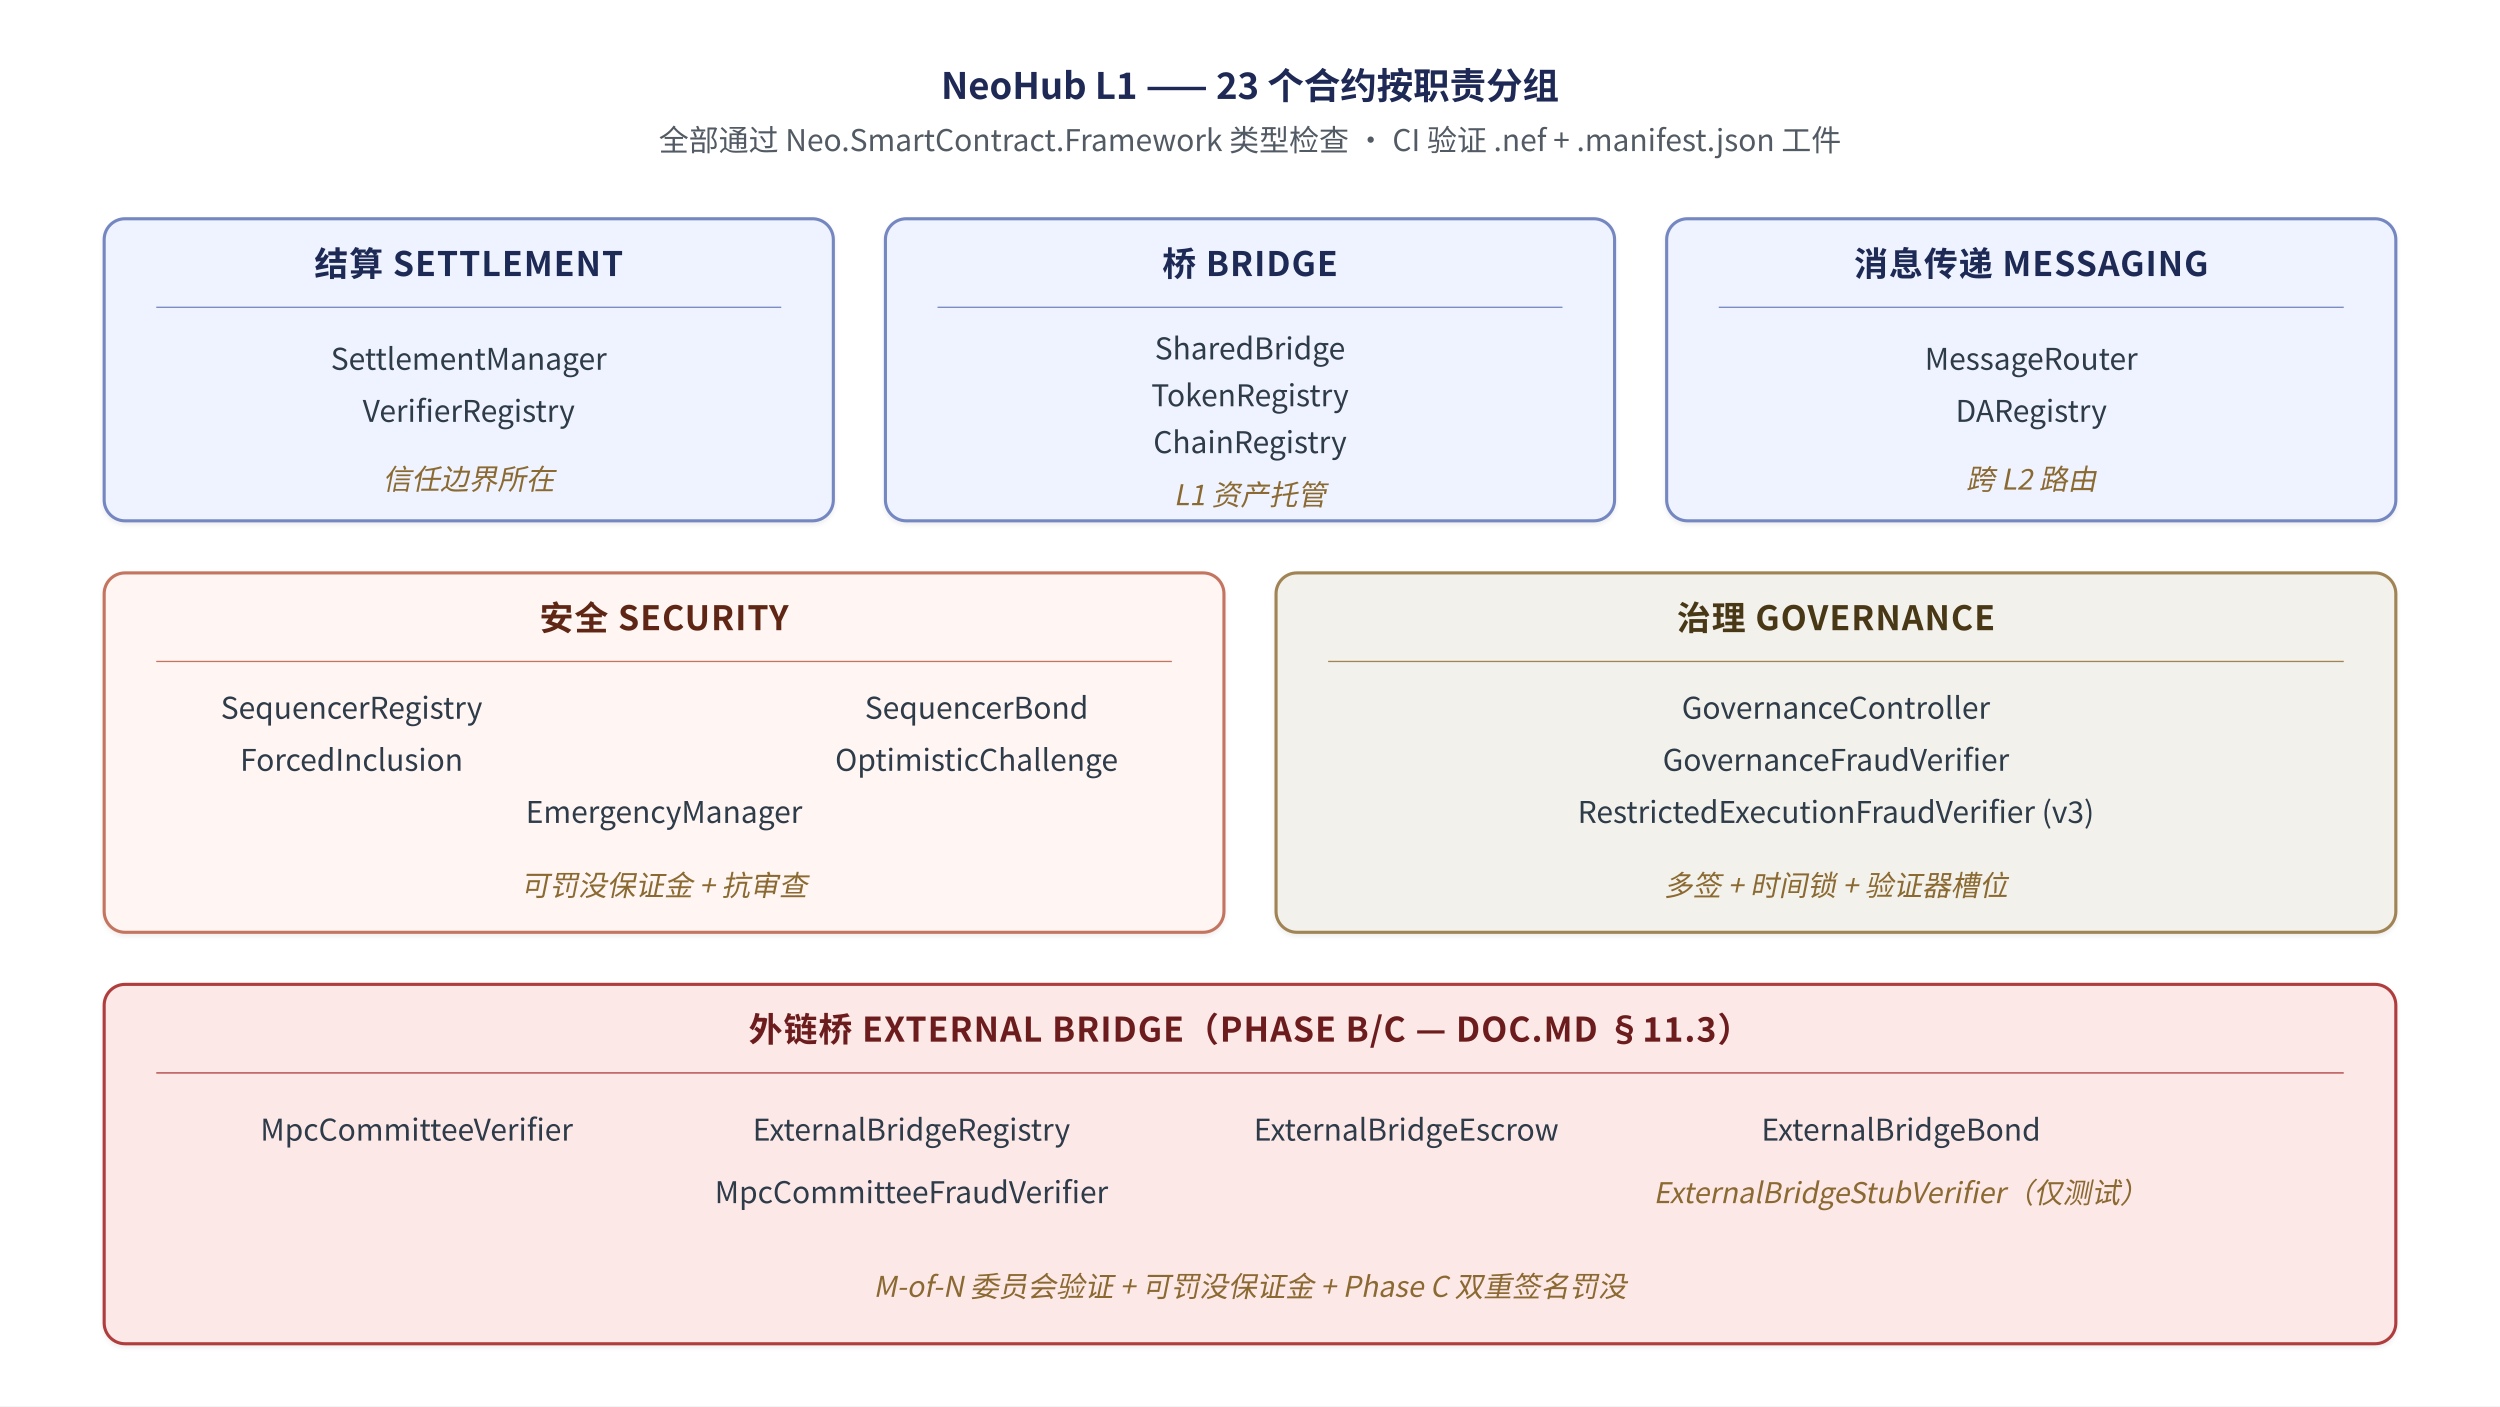
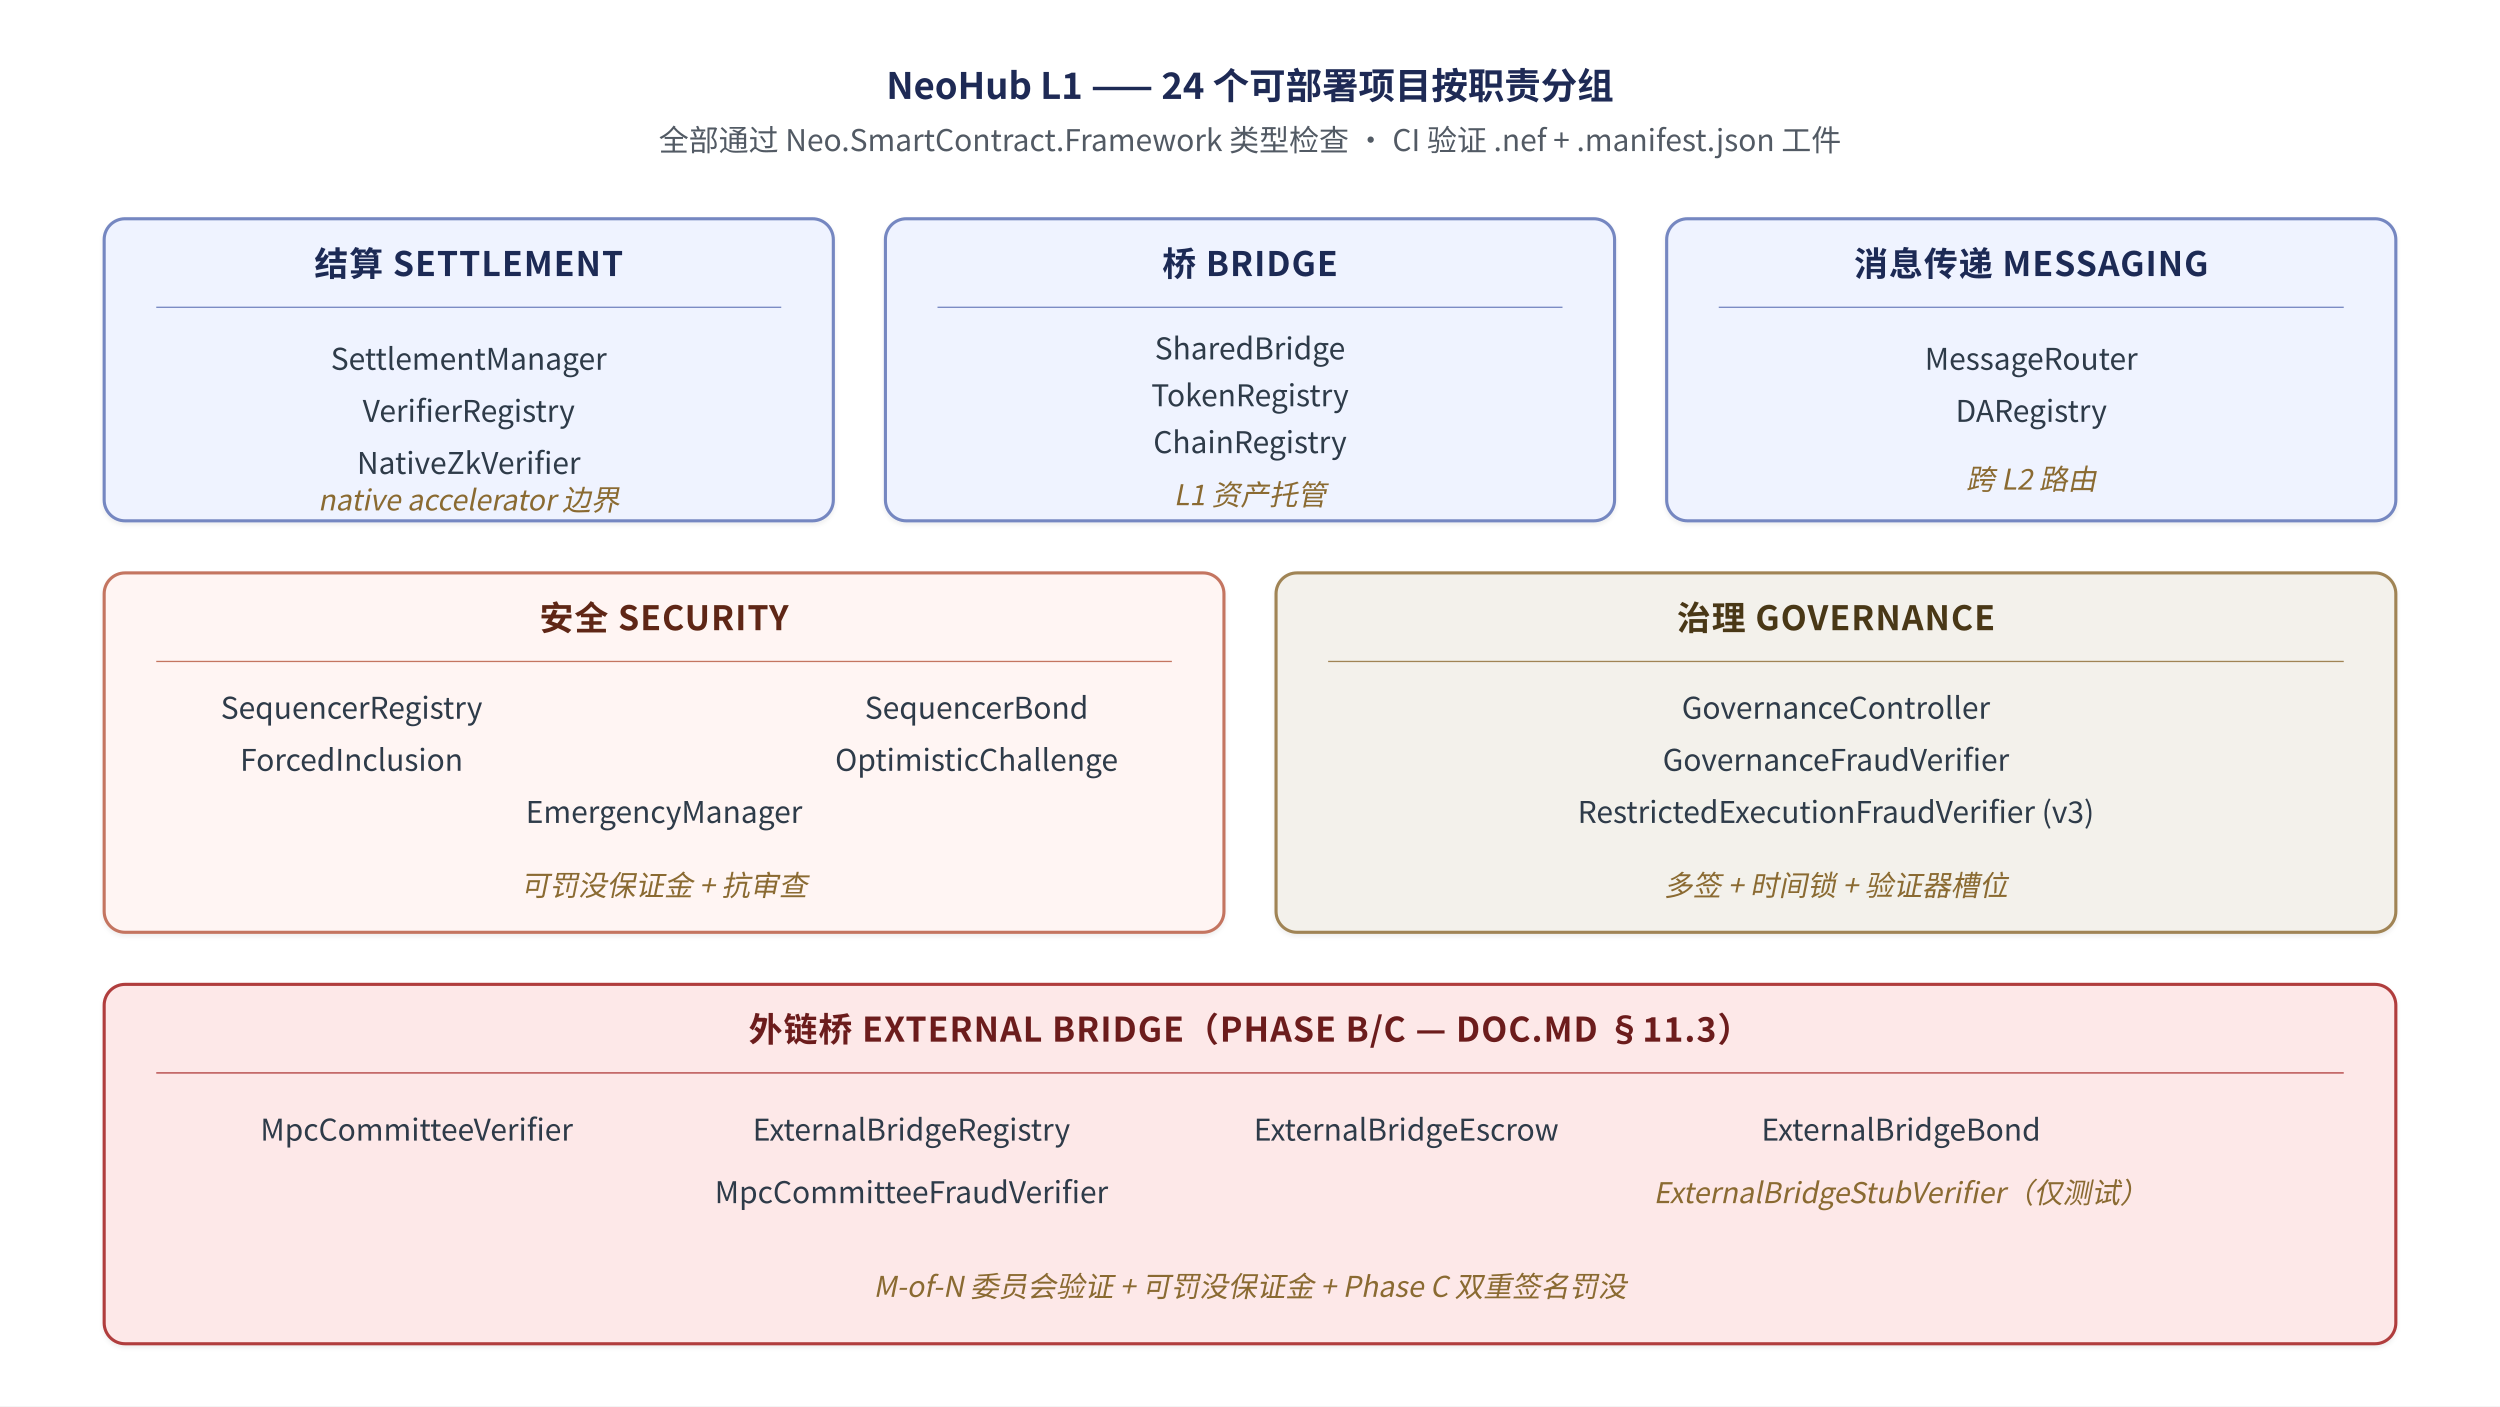
<svg xmlns="http://www.w3.org/2000/svg" viewBox="0 0 960 540" font-family="'Noto Sans CJK SC', 'Source Han Sans SC', 'WenQuanYi Zen Hei', 'Microsoft YaHei', sans-serif" role="img" aria-labelledby="title desc">
  <defs>
    <filter id="card" x="-2%" y="-3%" width="104%" height="106%">
      <feDropShadow dx="0" dy="1" stdDeviation="0.9" flood-color="#000000" flood-opacity="0.07" />
    </filter>
    <style>
      .grp-title  { font-size: 13px; font-weight: 700; letter-spacing: 0.4px; }
      .item       { font-size: 11.5px; fill: #2d3a48; }
      .item-stub  { font-size: 11px; fill: #8a6a30; font-style: italic; }
      .header     { font-size: 14px; font-weight: 700; }
      .subheader  { font-size: 11.5px; fill: #525a64; }
    </style>
  </defs>
  <rect width="960" height="540" fill="#ffffff" />
-   <text x="480" y="38" text-anchor="middle" class="header" fill="#1e2a55">NeoHub L1 —— 23 个合约按职责分组</text>
+   <text x="480" y="38" text-anchor="middle" class="header" fill="#1e2a55">NeoHub L1 —— 24 个可部署项目按职责分组</text>
  <text x="480" y="58" text-anchor="middle" class="subheader">全部通过 Neo.SmartContract.Framework 类型检查 · CI 验证 .nef + .manifest.json 工件</text>
  <g filter="url(#card)">
    <rect x="40" y="84" width="280" height="116" rx="8" ry="8" fill="#eff3ff" stroke="#7587c1" stroke-width="1.2" />
    <text x="180" y="106" text-anchor="middle" class="grp-title" fill="#1e2a55">结算 SETTLEMENT</text>
    <line x1="60" y1="118" x2="300" y2="118" stroke="#7587c1" stroke-width="0.5" />
    <text x="180" y="142" text-anchor="middle" class="item">SettlementManager</text>
    <text x="180" y="162" text-anchor="middle" class="item">VerifierRegistry</text>
-     <text x="180" y="188" text-anchor="middle" class="item-stub">信任边界所在</text>
+     <text x="180" y="182" text-anchor="middle" class="item">NativeZkVerifier</text>
+     <text x="180" y="196" text-anchor="middle" class="item-stub">native accelerator 边界</text>
  </g>
  <g filter="url(#card)">
    <rect x="340" y="84" width="280" height="116" rx="8" ry="8" fill="#eff3ff" stroke="#7587c1" stroke-width="1.2" />
    <text x="480" y="106" text-anchor="middle" class="grp-title" fill="#1e2a55">桥 BRIDGE</text>
    <line x1="360" y1="118" x2="600" y2="118" stroke="#7587c1" stroke-width="0.5" />
    <text x="480" y="138" text-anchor="middle" class="item">SharedBridge</text>
    <text x="480" y="156" text-anchor="middle" class="item">TokenRegistry</text>
    <text x="480" y="174" text-anchor="middle" class="item">ChainRegistry</text>
    <text x="480" y="194" text-anchor="middle" class="item-stub">L1 资产托管</text>
  </g>
  <g filter="url(#card)">
    <rect x="640" y="84" width="280" height="116" rx="8" ry="8" fill="#eff3ff" stroke="#7587c1" stroke-width="1.2" />
    <text x="780" y="106" text-anchor="middle" class="grp-title" fill="#1e2a55">消息传递 MESSAGING</text>
    <line x1="660" y1="118" x2="900" y2="118" stroke="#7587c1" stroke-width="0.5" />
    <text x="780" y="142" text-anchor="middle" class="item">MessageRouter</text>
    <text x="780" y="162" text-anchor="middle" class="item">DARegistry</text>
    <text x="780" y="188" text-anchor="middle" class="item-stub">跨 L2 路由</text>
  </g>
  <g filter="url(#card)">
    <rect x="40" y="220" width="430" height="138" rx="8" ry="8" fill="#fff5f3" stroke="#c47461" stroke-width="1.2" />
    <text x="255" y="242" text-anchor="middle" class="grp-title" fill="#5e2814">安全 SECURITY</text>
    <line x1="60" y1="254" x2="450" y2="254" stroke="#c47461" stroke-width="0.5" />
    <text x="135" y="276" text-anchor="middle" class="item">SequencerRegistry</text>
    <text x="375" y="276" text-anchor="middle" class="item">SequencerBond</text>
    <text x="135" y="296" text-anchor="middle" class="item">ForcedInclusion</text>
    <text x="375" y="296" text-anchor="middle" class="item">OptimisticChallenge</text>
    <text x="255" y="316" text-anchor="middle" class="item">EmergencyManager</text>
    <text x="255" y="344" text-anchor="middle" class="item-stub" fill="#8a4a30">可罚没保证金 + 抗审查</text>
  </g>
  <g filter="url(#card)">
    <rect x="490" y="220" width="430" height="138" rx="8" ry="8" fill="#f3f1eb" stroke="#a08454" stroke-width="1.2" />
    <text x="705" y="242" text-anchor="middle" class="grp-title" fill="#4a3818">治理 GOVERNANCE</text>
    <line x1="510" y1="254" x2="900" y2="254" stroke="#a08454" stroke-width="0.5" />
    <text x="705" y="276" text-anchor="middle" class="item">GovernanceController</text>
    <text x="705" y="296" text-anchor="middle" class="item">GovernanceFraudVerifier</text>
    <text x="705" y="316" text-anchor="middle" class="item">RestrictedExecutionFraudVerifier (v3)</text>
    <text x="705" y="344" text-anchor="middle" class="item-stub" fill="#7a5828">多签 + 时间锁 + 验证器槽位</text>
  </g>
  <g filter="url(#card)">
    <rect x="40" y="378" width="880" height="138" rx="8" ry="8" fill="#fde8e8" stroke="#b03d3d" stroke-width="1.2" />
    <text x="480" y="400" text-anchor="middle" class="grp-title" fill="#6c1e1e">外链桥 EXTERNAL BRIDGE（PHASE B/C — DOC.MD §11.3）</text>
    <line x1="60" y1="412" x2="900" y2="412" stroke="#b03d3d" stroke-width="0.5" />
    <text x="160" y="438" text-anchor="middle" class="item">MpcCommitteeVerifier</text>
    <text x="350" y="438" text-anchor="middle" class="item">ExternalBridgeRegistry</text>
    <text x="540" y="438" text-anchor="middle" class="item">ExternalBridgeEscrow</text>
    <text x="730" y="438" text-anchor="middle" class="item">ExternalBridgeBond</text>
    <text x="350" y="462" text-anchor="middle" class="item">MpcCommitteeFraudVerifier</text>
    <text x="730" y="462" text-anchor="middle" class="item-stub">ExternalBridgeStubVerifier（仅测试）</text>
    <text x="480" y="498" text-anchor="middle" class="item-stub" fill="#8a2828">M-of-N 委员会验证 + 可罚没保证金 + Phase C 双重签名罚没</text>
  </g>
</svg>
